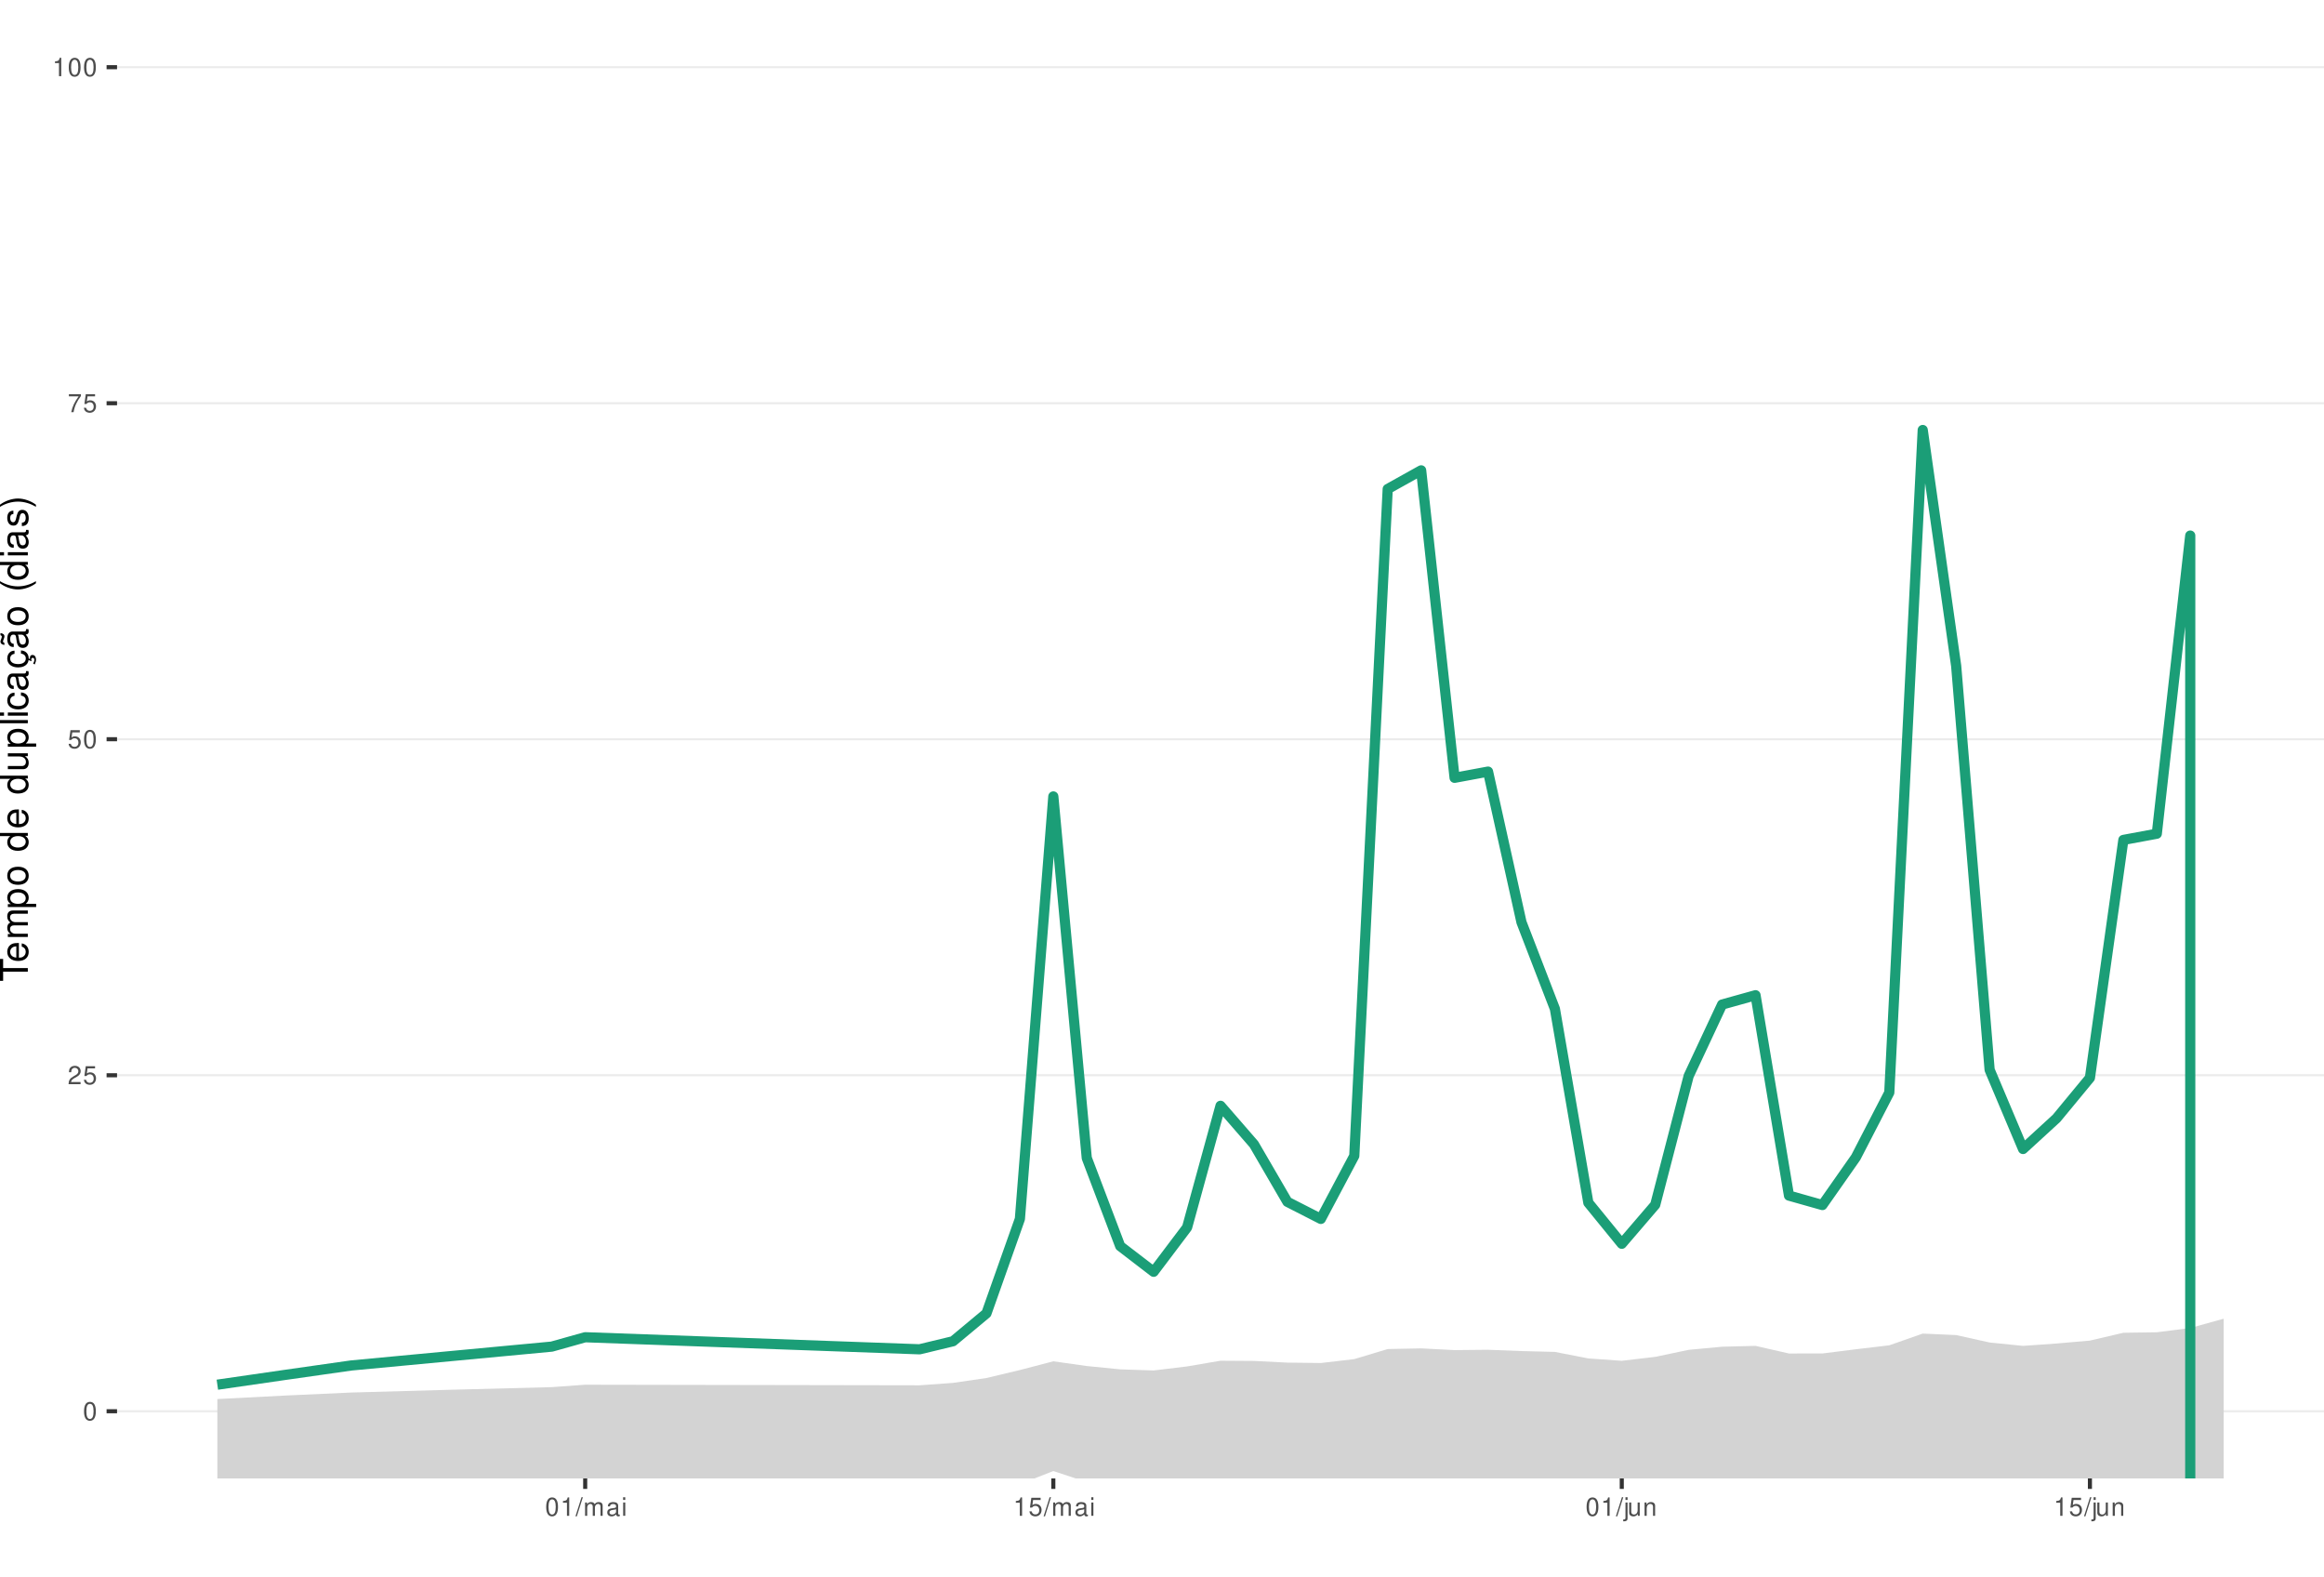
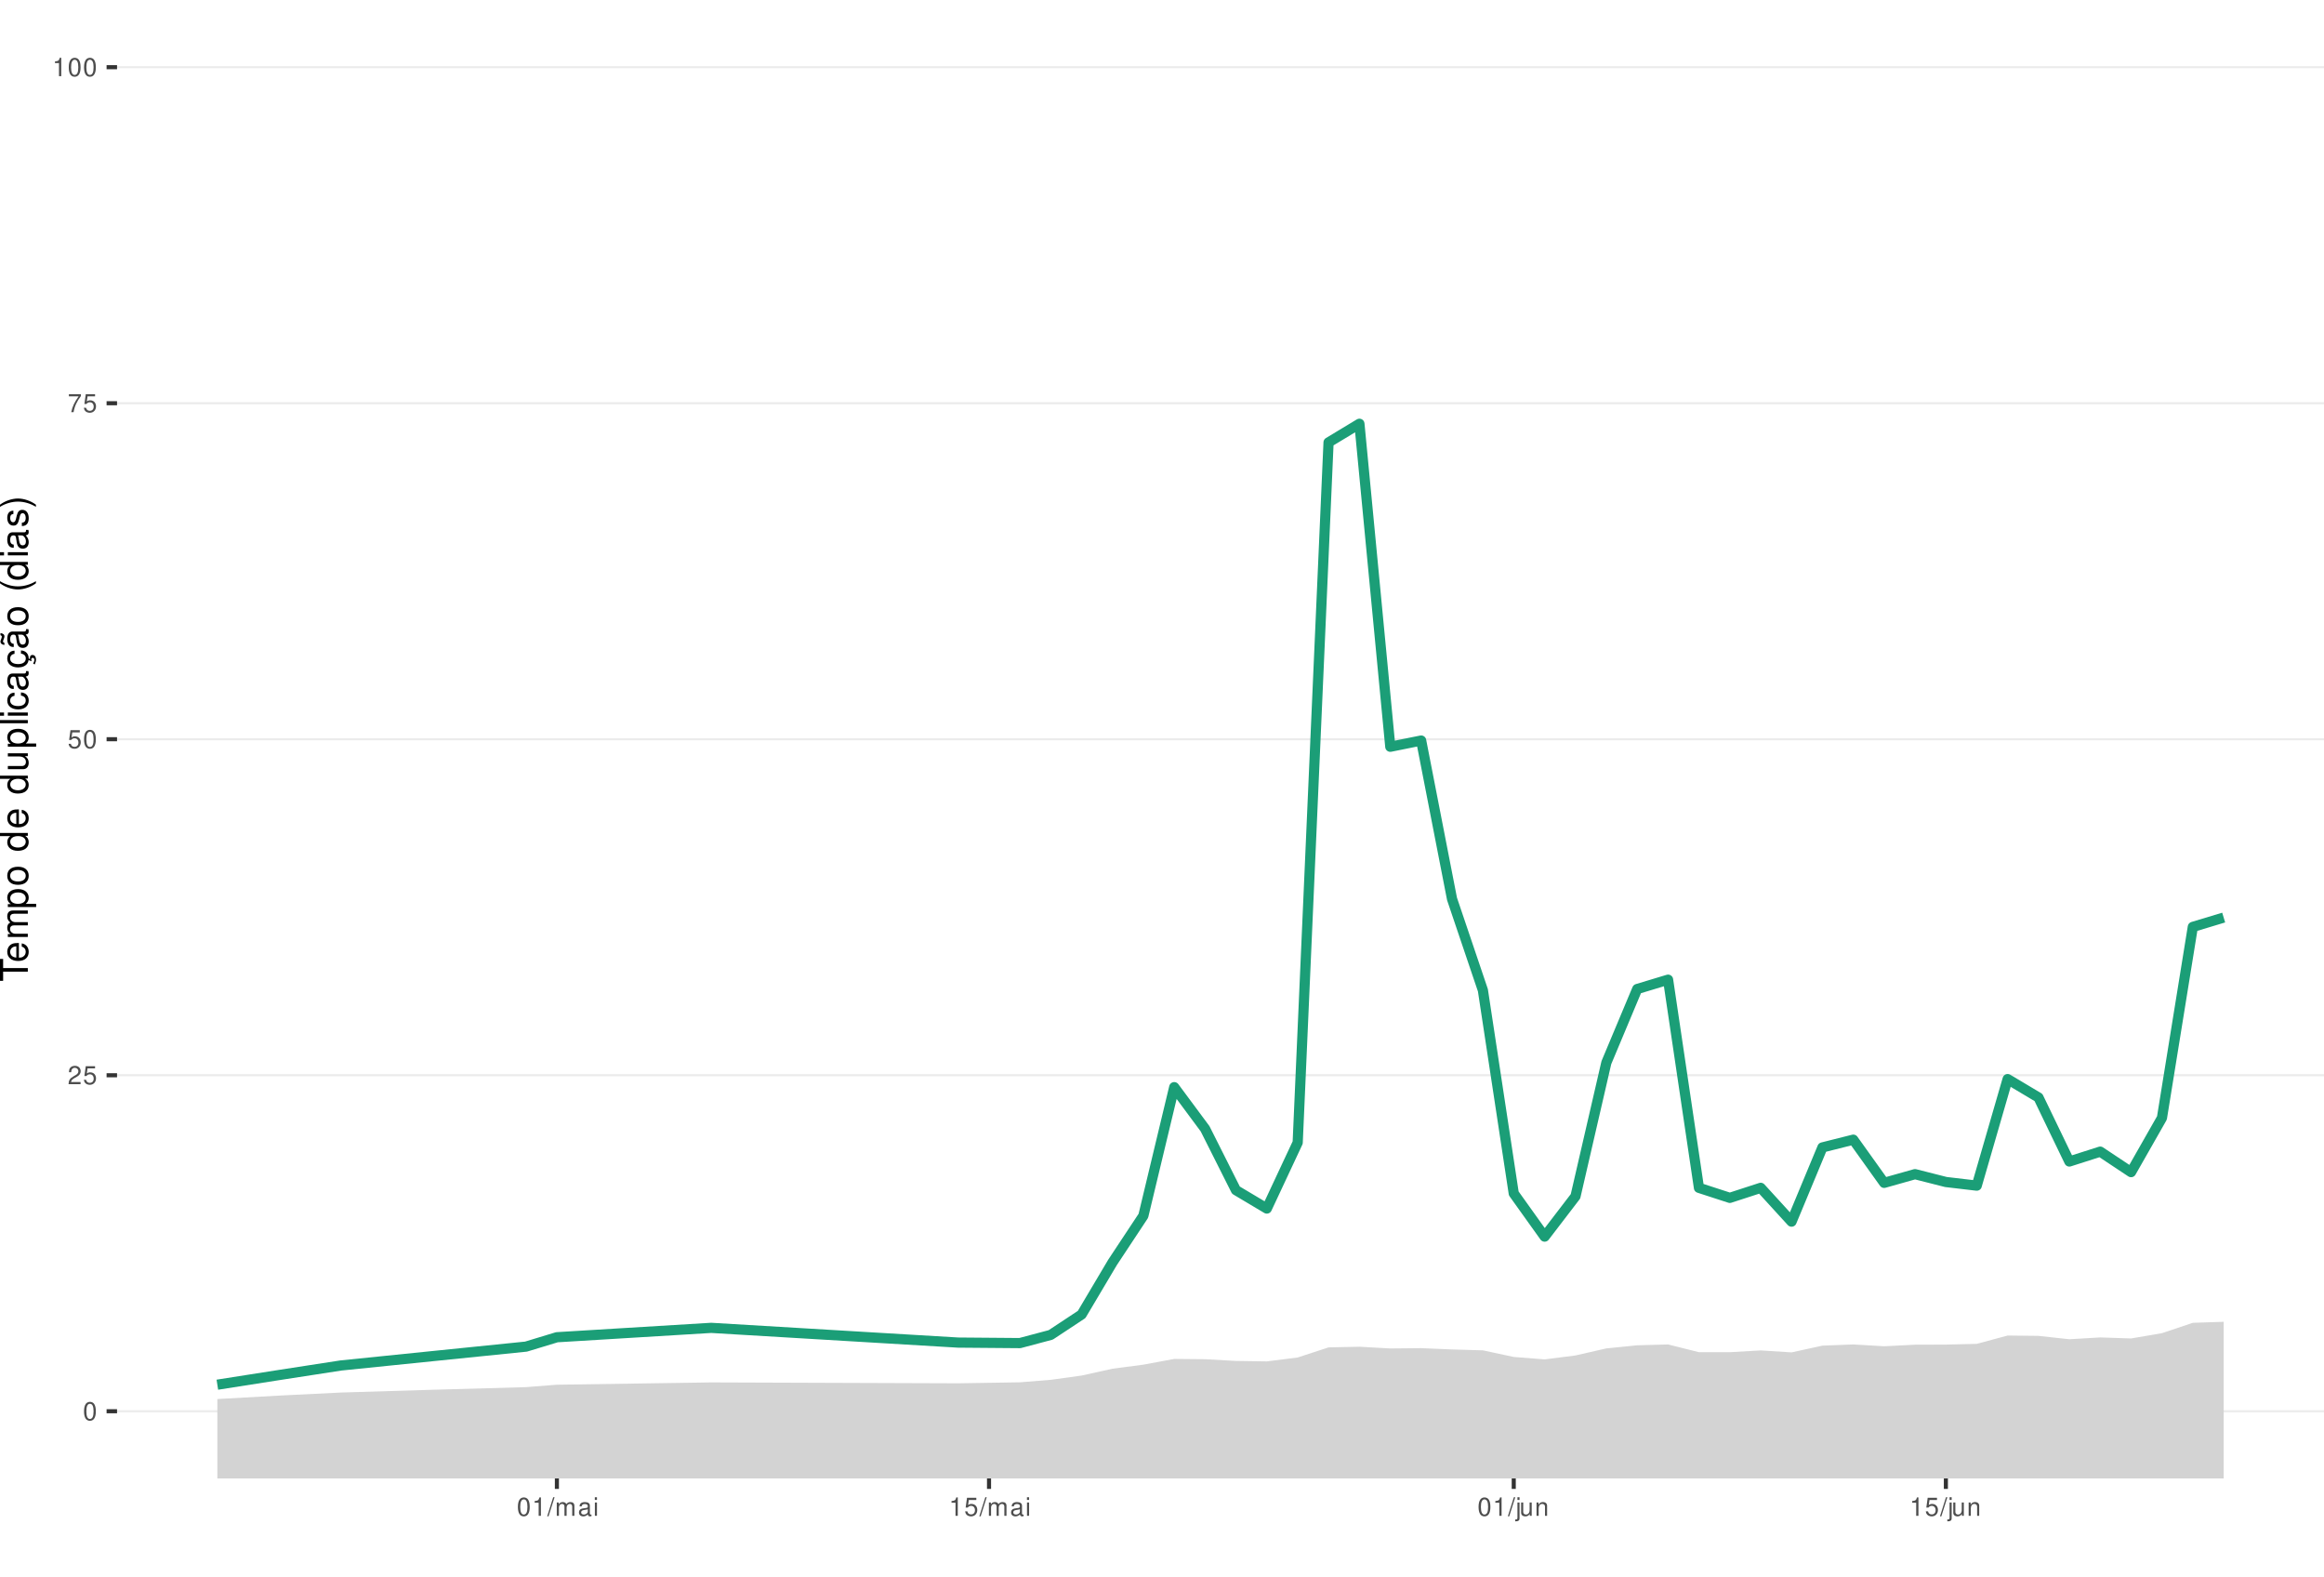
<svg xmlns="http://www.w3.org/2000/svg" xmlns:xlink="http://www.w3.org/1999/xlink" width="609pt" height="413pt" viewBox="0 0 609 413" version="1.1">
  <defs>
    <g>
      <symbol overflow="visible" id="glyph0-0">
        <path style="stroke:none;" d="" />
      </symbol>
      <symbol overflow="visible" id="glyph0-1">
        <path style="stroke:none;" d="M 1.828 -4.812 C 1.391 -4.812 0.984 -4.609 0.75 -4.281 C 0.438 -3.859 0.281 -3.219 0.281 -2.328 C 0.281 -0.703 0.812 0.156 1.828 0.156 C 2.828 0.156 3.375 -0.703 3.375 -2.297 C 3.375 -3.219 3.234 -3.844 2.922 -4.281 C 2.672 -4.625 2.281 -4.812 1.828 -4.812 Z M 1.828 -4.297 C 2.469 -4.297 2.781 -3.641 2.781 -2.344 C 2.781 -0.969 2.469 -0.328 1.812 -0.328 C 1.203 -0.328 0.891 -1 0.891 -2.328 C 0.891 -3.641 1.203 -4.297 1.828 -4.297 Z M 1.828 -4.297 " />
      </symbol>
      <symbol overflow="visible" id="glyph0-2">
        <path style="stroke:none;" d="M 3.375 -0.578 L 0.891 -0.578 C 0.938 -0.984 1.156 -1.234 1.734 -1.578 L 2.406 -1.953 C 3.062 -2.328 3.406 -2.812 3.406 -3.406 C 3.406 -3.812 3.234 -4.188 2.969 -4.438 C 2.688 -4.688 2.344 -4.812 1.891 -4.812 C 1.297 -4.812 0.844 -4.594 0.578 -4.188 C 0.422 -3.938 0.344 -3.641 0.328 -3.141 L 0.922 -3.141 C 0.938 -3.469 0.984 -3.672 1.062 -3.828 C 1.219 -4.125 1.516 -4.297 1.875 -4.297 C 2.406 -4.297 2.797 -3.906 2.797 -3.391 C 2.797 -3.016 2.578 -2.672 2.156 -2.438 L 1.547 -2.078 C 0.562 -1.516 0.281 -1.062 0.219 0 L 3.375 0 Z M 3.375 -0.578 " />
      </symbol>
      <symbol overflow="visible" id="glyph0-3">
        <path style="stroke:none;" d="M 3.172 -4.719 L 0.734 -4.719 L 0.375 -2.156 L 0.922 -2.156 C 1.188 -2.469 1.422 -2.594 1.797 -2.594 C 2.422 -2.594 2.812 -2.156 2.812 -1.453 C 2.812 -0.781 2.422 -0.359 1.781 -0.359 C 1.266 -0.359 0.953 -0.625 0.812 -1.156 L 0.234 -1.156 C 0.312 -0.766 0.375 -0.578 0.516 -0.406 C 0.781 -0.047 1.266 0.156 1.797 0.156 C 2.75 0.156 3.422 -0.547 3.422 -1.531 C 3.422 -2.469 2.797 -3.109 1.891 -3.109 C 1.562 -3.109 1.297 -3.016 1.016 -2.828 L 1.203 -4.141 L 3.172 -4.141 Z M 3.172 -4.719 " />
      </symbol>
      <symbol overflow="visible" id="glyph0-4">
        <path style="stroke:none;" d="M 3.469 -4.719 L 0.312 -4.719 L 0.312 -4.141 L 2.859 -4.141 C 1.734 -2.531 1.266 -1.547 0.922 0 L 1.547 0 C 1.797 -1.516 2.391 -2.812 3.469 -4.234 Z M 3.469 -4.719 " />
      </symbol>
      <symbol overflow="visible" id="glyph0-5">
        <path style="stroke:none;" d="M 1.719 -3.422 L 1.719 0 L 2.312 0 L 2.312 -4.812 L 1.922 -4.812 C 1.719 -4.078 1.578 -3.969 0.672 -3.859 L 0.672 -3.422 Z M 1.719 -3.422 " />
      </symbol>
      <symbol overflow="visible" id="glyph0-6">
        <path style="stroke:none;" d="M 1.531 -4.859 L -0.047 0.141 L 0.312 0.141 L 1.891 -4.859 Z M 1.531 -4.859 " />
      </symbol>
      <symbol overflow="visible" id="glyph0-7">
        <path style="stroke:none;" d="M 0.469 -3.484 L 0.469 0 L 1.031 0 L 1.031 -2.188 C 1.031 -2.703 1.391 -3.109 1.844 -3.109 C 2.25 -3.109 2.484 -2.844 2.484 -2.406 L 2.484 0 L 3.047 0 L 3.047 -2.188 C 3.047 -2.703 3.422 -3.109 3.875 -3.109 C 4.266 -3.109 4.516 -2.844 4.516 -2.406 L 4.516 0 L 5.078 0 L 5.078 -2.609 C 5.078 -3.234 4.719 -3.594 4.062 -3.594 C 3.594 -3.594 3.312 -3.453 2.984 -3.062 C 2.781 -3.422 2.5 -3.594 2.047 -3.594 C 1.578 -3.594 1.266 -3.422 0.984 -3 L 0.984 -3.484 Z M 0.469 -3.484 " />
      </symbol>
      <symbol overflow="visible" id="glyph0-8">
        <path style="stroke:none;" d="M 3.562 -0.328 C 3.5 -0.312 3.469 -0.312 3.438 -0.312 C 3.25 -0.312 3.141 -0.406 3.141 -0.578 L 3.141 -2.641 C 3.141 -3.25 2.688 -3.594 1.828 -3.594 C 1.312 -3.594 0.906 -3.438 0.672 -3.188 C 0.516 -3 0.453 -2.797 0.438 -2.453 L 0.984 -2.453 C 1.031 -2.875 1.297 -3.078 1.812 -3.078 C 2.312 -3.078 2.594 -2.891 2.594 -2.562 L 2.594 -2.406 C 2.578 -2.172 2.469 -2.078 2.016 -2.031 C 1.219 -1.922 1.109 -1.891 0.891 -1.812 C 0.484 -1.641 0.281 -1.328 0.281 -0.875 C 0.281 -0.25 0.719 0.156 1.422 0.156 C 1.859 0.156 2.219 0 2.609 -0.359 C 2.656 0 2.828 0.156 3.188 0.156 C 3.297 0.156 3.375 0.141 3.562 0.094 Z M 2.594 -1.094 C 2.594 -0.906 2.531 -0.797 2.375 -0.641 C 2.141 -0.438 1.875 -0.328 1.547 -0.328 C 1.109 -0.328 0.859 -0.547 0.859 -0.891 C 0.859 -1.266 1.094 -1.438 1.703 -1.531 C 2.297 -1.609 2.406 -1.641 2.594 -1.719 Z M 2.594 -1.094 " />
      </symbol>
      <symbol overflow="visible" id="glyph0-9">
        <path style="stroke:none;" d="M 1 -3.484 L 0.453 -3.484 L 0.453 0 L 1 0 Z M 1 -4.859 L 0.438 -4.859 L 0.438 -4.156 L 1 -4.156 Z M 1 -4.859 " />
      </symbol>
      <symbol overflow="visible" id="glyph0-10">
        <path style="stroke:none;" d="M 0.469 -3.484 L 0.469 0.5 C 0.469 0.859 0.359 0.969 0.016 0.969 C -0.031 0.969 -0.047 0.969 -0.125 0.953 L -0.125 1.438 C -0.047 1.438 -0.016 1.453 0.062 1.453 C 0.688 1.453 1.016 1.203 1.016 0.719 L 1.016 -3.484 Z M 1.016 -4.859 L 0.469 -4.859 L 0.469 -4.156 L 1.016 -4.156 Z M 1.016 -4.859 " />
      </symbol>
      <symbol overflow="visible" id="glyph0-11">
        <path style="stroke:none;" d="M 3.203 0 L 3.203 -3.484 L 2.656 -3.484 L 2.656 -1.516 C 2.656 -0.797 2.281 -0.328 1.703 -0.328 C 1.266 -0.328 0.984 -0.594 0.984 -1.016 L 0.984 -3.484 L 0.438 -3.484 L 0.438 -0.797 C 0.438 -0.219 0.859 0.156 1.547 0.156 C 2.062 0.156 2.391 -0.031 2.703 -0.484 L 2.703 0 Z M 3.203 0 " />
      </symbol>
      <symbol overflow="visible" id="glyph0-12">
        <path style="stroke:none;" d="M 0.469 -3.484 L 0.469 0 L 1.031 0 L 1.031 -1.922 C 1.031 -2.641 1.391 -3.109 1.969 -3.109 C 2.406 -3.109 2.688 -2.828 2.688 -2.422 L 2.688 0 L 3.234 0 L 3.234 -2.641 C 3.234 -3.219 2.812 -3.594 2.141 -3.594 C 1.625 -3.594 1.281 -3.391 0.984 -2.906 L 0.984 -3.484 Z M 0.469 -3.484 " />
      </symbol>
      <symbol overflow="visible" id="glyph1-0">
        <path style="stroke:none;" d="" />
      </symbol>
      <symbol overflow="visible" id="glyph1-1">
        <path style="stroke:none;" d="M -6.469 -3.547 L -6.469 -5.938 L -7.297 -5.938 L -7.297 -0.203 L -6.469 -0.203 L -6.469 -2.609 L 0 -2.609 L 0 -3.547 Z M -6.469 -3.547 " />
      </symbol>
      <symbol overflow="visible" id="glyph1-2">
        <path style="stroke:none;" d="M -2.344 -5.125 C -3.141 -5.125 -3.625 -5.062 -4.016 -4.922 C -4.875 -4.578 -5.391 -3.781 -5.391 -2.797 C -5.391 -1.344 -4.281 -0.406 -2.547 -0.406 C -0.812 -0.406 0.234 -1.297 0.234 -2.781 C 0.234 -3.984 -0.453 -4.812 -1.594 -5.016 L -1.594 -4.188 C -0.906 -3.953 -0.547 -3.484 -0.547 -2.812 C -0.547 -2.281 -0.781 -1.828 -1.219 -1.547 C -1.516 -1.344 -1.812 -1.281 -2.344 -1.266 Z M -3.016 -1.297 C -3.984 -1.359 -4.625 -1.953 -4.625 -2.797 C -4.625 -3.641 -3.953 -4.234 -3.016 -4.234 Z M -3.016 -1.297 " />
      </symbol>
      <symbol overflow="visible" id="glyph1-3">
        <path style="stroke:none;" d="M -5.234 -0.703 L 0 -0.703 L 0 -1.547 L -3.297 -1.547 C -4.047 -1.547 -4.656 -2.094 -4.656 -2.766 C -4.656 -3.391 -4.281 -3.734 -3.609 -3.734 L 0 -3.734 L 0 -4.578 L -3.297 -4.578 C -4.047 -4.578 -4.656 -5.125 -4.656 -5.812 C -4.656 -6.422 -4.266 -6.781 -3.609 -6.781 L 0 -6.781 L 0 -7.625 L -3.938 -7.625 C -4.875 -7.625 -5.391 -7.078 -5.391 -6.094 C -5.391 -5.406 -5.188 -4.984 -4.594 -4.484 C -5.156 -4.188 -5.391 -3.766 -5.391 -3.078 C -5.391 -2.375 -5.125 -1.906 -4.5 -1.469 L -5.234 -1.469 Z M -5.234 -0.703 " />
      </symbol>
      <symbol overflow="visible" id="glyph1-4">
        <path style="stroke:none;" d="M 2.188 -0.547 L 2.188 -1.375 L -0.547 -1.375 C -0.016 -1.812 0.234 -2.312 0.234 -2.984 C 0.234 -4.344 -0.859 -5.234 -2.531 -5.234 C -4.297 -5.234 -5.391 -4.375 -5.391 -2.984 C -5.391 -2.266 -5.062 -1.703 -4.453 -1.312 L -5.234 -1.312 L -5.234 -0.547 Z M -4.609 -2.844 C -4.609 -3.766 -3.797 -4.359 -2.547 -4.359 C -1.359 -4.359 -0.547 -3.75 -0.547 -2.844 C -0.547 -1.953 -1.344 -1.375 -2.578 -1.375 C -3.812 -1.375 -4.609 -1.953 -4.609 -2.844 Z M -4.609 -2.844 " />
      </symbol>
      <symbol overflow="visible" id="glyph1-5">
        <path style="stroke:none;" d="M -5.391 -2.719 C -5.391 -1.234 -4.344 -0.359 -2.578 -0.359 C -0.812 -0.359 0.234 -1.234 0.234 -2.734 C 0.234 -4.203 -0.812 -5.094 -2.547 -5.094 C -4.359 -5.094 -5.391 -4.234 -5.391 -2.719 Z M -4.625 -2.734 C -4.625 -3.672 -3.844 -4.234 -2.547 -4.234 C -1.312 -4.234 -0.547 -3.656 -0.547 -2.734 C -0.547 -1.797 -1.312 -1.234 -2.578 -1.234 C -3.844 -1.234 -4.625 -1.797 -4.625 -2.734 Z M -4.625 -2.734 " />
      </symbol>
      <symbol overflow="visible" id="glyph1-6">
        <path style="stroke:none;" d="" />
      </symbol>
      <symbol overflow="visible" id="glyph1-7">
        <path style="stroke:none;" d="M -7.297 -4.953 L -7.297 -4.125 L -4.578 -4.125 C -5.109 -3.766 -5.391 -3.203 -5.391 -2.516 C -5.391 -1.156 -4.297 -0.266 -2.625 -0.266 C -0.859 -0.266 0.234 -1.125 0.234 -2.547 C 0.234 -3.266 -0.047 -3.766 -0.688 -4.203 L 0 -4.203 L 0 -4.953 Z M -4.609 -2.656 C -4.609 -3.547 -3.812 -4.125 -2.562 -4.125 C -1.344 -4.125 -0.547 -3.547 -0.547 -2.656 C -0.547 -1.734 -1.359 -1.125 -2.578 -1.125 C -3.797 -1.125 -4.609 -1.734 -4.609 -2.656 Z M -4.609 -2.656 " />
      </symbol>
      <symbol overflow="visible" id="glyph1-8">
        <path style="stroke:none;" d="M 0 -4.812 L -5.234 -4.812 L -5.234 -3.984 L -2.266 -3.984 C -1.203 -3.984 -0.5 -3.438 -0.5 -2.562 C -0.5 -1.906 -0.906 -1.484 -1.531 -1.484 L -5.234 -1.484 L -5.234 -0.656 L -1.203 -0.656 C -0.328 -0.656 0.234 -1.297 0.234 -2.312 C 0.234 -3.094 -0.047 -3.578 -0.734 -4.062 L 0 -4.062 Z M 0 -4.812 " />
      </symbol>
      <symbol overflow="visible" id="glyph1-9">
        <path style="stroke:none;" d="M -7.297 -1.516 L -7.297 -0.688 L 0 -0.688 L 0 -1.516 Z M -7.297 -1.516 " />
      </symbol>
      <symbol overflow="visible" id="glyph1-10">
        <path style="stroke:none;" d="M -5.234 -1.5 L -5.234 -0.672 L 0 -0.672 L 0 -1.5 Z M -7.297 -1.5 L -7.297 -0.656 L -6.234 -0.656 L -6.234 -1.5 Z M -7.297 -1.5 " />
      </symbol>
      <symbol overflow="visible" id="glyph1-11">
        <path style="stroke:none;" d="M -3.484 -4.703 C -3.984 -4.672 -4.312 -4.562 -4.609 -4.359 C -5.094 -4 -5.391 -3.375 -5.391 -2.641 C -5.391 -1.219 -4.266 -0.312 -2.531 -0.312 C -0.844 -0.312 0.234 -1.203 0.234 -2.625 C 0.234 -3.875 -0.516 -4.672 -1.797 -4.766 L -1.797 -3.938 C -0.953 -3.797 -0.547 -3.359 -0.547 -2.656 C -0.547 -1.734 -1.297 -1.188 -2.531 -1.188 C -3.844 -1.188 -4.625 -1.719 -4.625 -2.625 C -4.625 -3.328 -4.203 -3.766 -3.484 -3.875 Z M -3.484 -4.703 " />
      </symbol>
      <symbol overflow="visible" id="glyph1-12">
        <path style="stroke:none;" d="M -0.484 -5.344 C -0.469 -5.266 -0.469 -5.219 -0.469 -5.172 C -0.469 -4.875 -0.625 -4.719 -0.875 -4.719 L -3.953 -4.719 C -4.891 -4.719 -5.391 -4.047 -5.391 -2.75 C -5.391 -1.984 -5.172 -1.375 -4.781 -1.016 C -4.516 -0.766 -4.203 -0.672 -3.688 -0.656 L -3.688 -1.484 C -4.328 -1.562 -4.625 -1.938 -4.625 -2.719 C -4.625 -3.484 -4.344 -3.891 -3.844 -3.891 L -3.625 -3.891 C -3.266 -3.875 -3.125 -3.703 -3.047 -3.016 C -2.891 -1.844 -2.844 -1.656 -2.719 -1.344 C -2.453 -0.734 -2 -0.422 -1.312 -0.422 C -0.375 -0.422 0.234 -1.078 0.234 -2.141 C 0.234 -2.797 0 -3.328 -0.547 -3.922 C 0 -3.984 0.234 -4.234 0.234 -4.781 C 0.234 -4.953 0.203 -5.062 0.141 -5.344 Z M -1.656 -3.891 C -1.375 -3.891 -1.203 -3.812 -0.969 -3.562 C -0.656 -3.219 -0.5 -2.812 -0.5 -2.312 C -0.5 -1.672 -0.812 -1.297 -1.344 -1.297 C -1.891 -1.297 -2.172 -1.656 -2.297 -2.547 C -2.422 -3.438 -2.453 -3.609 -2.594 -3.891 Z M -1.656 -3.891 " />
      </symbol>
      <symbol overflow="visible" id="glyph1-13">
        <path style="stroke:none;" d="M 0.234 -2.641 C 0.234 -3.875 -0.547 -4.703 -1.797 -4.766 L -1.797 -3.938 C -0.953 -3.797 -0.531 -3.359 -0.531 -2.656 C -0.531 -1.734 -1.281 -1.188 -2.516 -1.188 C -3.844 -1.188 -4.625 -1.719 -4.625 -2.625 C -4.625 -3.328 -4.203 -3.766 -3.484 -3.875 L -3.484 -4.703 C -3.984 -4.672 -4.312 -4.562 -4.609 -4.359 C -5.094 -4 -5.391 -3.375 -5.391 -2.641 C -5.391 -1.219 -4.266 -0.312 -2.531 -0.312 C -1.469 -0.312 -0.625 -0.672 -0.156 -1.312 C 0.047 -1.594 0.125 -1.812 0.203 -2.25 L 0.922 -1.938 L 0.984 -2.062 C 0.938 -2.188 0.906 -2.25 0.906 -2.375 C 0.906 -2.656 1.047 -2.828 1.281 -2.828 C 1.547 -2.828 1.734 -2.594 1.734 -2.297 C 1.734 -2.031 1.672 -1.844 1.438 -1.406 L 1.406 -1.312 L 1.812 -1.094 C 2.078 -1.75 2.141 -1.953 2.141 -2.344 C 2.141 -3.109 1.781 -3.578 1.203 -3.578 C 0.781 -3.578 0.547 -3.297 0.547 -2.797 C 0.547 -2.703 0.547 -2.641 0.562 -2.516 Z M 0.234 -2.641 " />
      </symbol>
      <symbol overflow="visible" id="glyph1-14">
        <path style="stroke:none;" d="M -0.484 -5.344 C -0.469 -5.266 -0.469 -5.219 -0.469 -5.172 C -0.469 -4.875 -0.625 -4.719 -0.875 -4.719 L -3.953 -4.719 C -4.891 -4.719 -5.391 -4.047 -5.391 -2.75 C -5.391 -1.984 -5.172 -1.375 -4.781 -1.016 C -4.516 -0.766 -4.203 -0.672 -3.688 -0.656 L -3.688 -1.484 C -4.328 -1.562 -4.625 -1.938 -4.625 -2.719 C -4.625 -3.484 -4.344 -3.891 -3.844 -3.891 L -3.625 -3.891 C -3.266 -3.875 -3.125 -3.703 -3.047 -3.016 C -2.891 -1.844 -2.844 -1.656 -2.719 -1.344 C -2.453 -0.734 -2 -0.422 -1.312 -0.422 C -0.375 -0.422 0.234 -1.078 0.234 -2.141 C 0.234 -2.797 0 -3.328 -0.547 -3.922 C 0 -3.984 0.234 -4.234 0.234 -4.781 C 0.234 -4.953 0.203 -5.062 0.141 -5.344 Z M -1.656 -3.891 C -1.375 -3.891 -1.203 -3.812 -0.969 -3.562 C -0.656 -3.219 -0.5 -2.812 -0.5 -2.312 C -0.5 -1.672 -0.812 -1.297 -1.344 -1.297 C -1.891 -1.297 -2.172 -1.656 -2.297 -2.547 C -2.422 -3.438 -2.453 -3.609 -2.594 -3.891 Z M -7.172 -3.75 C -6.922 -3.672 -6.812 -3.547 -6.812 -3.375 C -6.812 -3.25 -6.875 -2.984 -6.984 -2.734 C -7.156 -2.312 -7.172 -2.25 -7.172 -2.047 C -7.172 -1.594 -6.797 -1.297 -6.141 -1.188 L -6.141 -1.766 C -6.375 -1.812 -6.5 -1.938 -6.5 -2.094 C -6.5 -2.203 -6.469 -2.344 -6.375 -2.578 C -6.156 -3.156 -6.125 -3.234 -6.125 -3.438 C -6.125 -3.922 -6.484 -4.219 -7.172 -4.312 Z M -7.172 -3.75 " />
      </symbol>
      <symbol overflow="visible" id="glyph1-15">
        <path style="stroke:none;" d="M -7.297 -2.359 C -5.984 -1.359 -4.156 -0.734 -2.594 -0.734 C -1.016 -0.734 0.812 -1.359 2.125 -2.359 L 2.125 -2.906 C 0.688 -2.031 -0.984 -1.547 -2.594 -1.547 C -4.188 -1.547 -5.875 -2.031 -7.297 -2.906 Z M -7.297 -2.359 " />
      </symbol>
      <symbol overflow="visible" id="glyph1-16">
        <path style="stroke:none;" d="M -3.781 -4.375 C -4.812 -4.375 -5.391 -3.688 -5.391 -2.484 C -5.391 -1.266 -4.766 -0.469 -3.797 -0.469 C -2.969 -0.469 -2.578 -0.891 -2.281 -2.125 L -2.094 -2.906 C -1.953 -3.484 -1.734 -3.719 -1.375 -3.719 C -0.875 -3.719 -0.547 -3.234 -0.547 -2.5 C -0.547 -2.047 -0.672 -1.672 -0.891 -1.453 C -1.047 -1.328 -1.188 -1.266 -1.562 -1.219 L -1.562 -0.344 C -0.344 -0.375 0.234 -1.062 0.234 -2.438 C 0.234 -3.75 -0.422 -4.594 -1.438 -4.594 C -2.203 -4.594 -2.641 -4.156 -2.891 -3.109 L -3.078 -2.312 C -3.234 -1.625 -3.453 -1.344 -3.828 -1.344 C -4.312 -1.344 -4.625 -1.766 -4.625 -2.453 C -4.625 -3.125 -4.328 -3.484 -3.781 -3.5 Z M -3.781 -4.375 " />
      </symbol>
      <symbol overflow="visible" id="glyph1-17">
        <path style="stroke:none;" d="M 2.125 -0.938 C 0.812 -1.938 -1.016 -2.562 -2.578 -2.562 C -4.156 -2.562 -5.984 -1.938 -7.297 -0.938 L -7.297 -0.375 C -5.859 -1.266 -4.188 -1.75 -2.578 -1.75 C -0.984 -1.75 0.703 -1.266 2.125 -0.375 Z M 2.125 -0.938 " />
      </symbol>
    </g>
    <clipPath id="clip1">
      <path d="M 30.672 0 L 609 0 L 609 387.328 L 30.672 387.328 Z M 30.672 0 " />
    </clipPath>
    <clipPath id="clip2">
      <path d="M 30.672 369 L 609 369 L 609 370 L 30.672 370 Z M 30.672 369 " />
    </clipPath>
    <clipPath id="clip3">
      <path d="M 30.672 281 L 609 281 L 609 282 L 30.672 282 Z M 30.672 281 " />
    </clipPath>
    <clipPath id="clip4">
      <path d="M 30.672 193 L 609 193 L 609 194 L 30.672 194 Z M 30.672 193 " />
    </clipPath>
    <clipPath id="clip5">
      <path d="M 30.672 105 L 609 105 L 609 106 L 30.672 106 Z M 30.672 105 " />
    </clipPath>
    <clipPath id="clip6">
      <path d="M 30.672 17 L 609 17 L 609 18 L 30.672 18 Z M 30.672 17 " />
    </clipPath>
    <clipPath id="clip7">
-       <path d="M 56 345 L 583 345 L 583 387.328 L 56 387.328 Z M 56 345 " />
-     </clipPath>
-     <clipPath id="clip8">
-       <path d="M 55 111 L 576 111 L 576 387.328 L 55 387.328 Z M 55 111 " />
+       <path d="M 56 346 L 583 346 L 583 387.328 L 56 387.328 Z M 56 346 " />
    </clipPath>
  </defs>
  <g id="surface51">
    <rect x="0" y="0" width="609" height="413" style="fill:rgb(100%,100%,100%);fill-opacity:1;stroke:none;" />
    <rect x="0" y="0" width="609" height="413" style="fill:rgb(100%,100%,100%);fill-opacity:1;stroke:none;" />
    <path style="fill:none;stroke-width:1.067;stroke-linecap:round;stroke-linejoin:round;stroke:rgb(100%,100%,100%);stroke-opacity:1;stroke-miterlimit:10;" d="M 0 413 L 609 413 L 609 0 L 0 0 Z M 0 413 " />
    <g clip-path="url(#clip1)" clip-rule="nonzero">
      <path style=" stroke:none;fill-rule:nonzero;fill:rgb(100%,100%,100%);fill-opacity:1;" d="M 30.672 387.328 L 609 387.328 L 609 0 L 30.672 0 Z M 30.672 387.328 " />
    </g>
    <g clip-path="url(#clip2)" clip-rule="nonzero">
      <path style="fill:none;stroke-width:0.533;stroke-linecap:butt;stroke-linejoin:round;stroke:rgb(92.157%,92.157%,92.157%);stroke-opacity:1;stroke-miterlimit:10;" d="M 30.672 369.723 L 609 369.723 " />
    </g>
    <g clip-path="url(#clip3)" clip-rule="nonzero">
      <path style="fill:none;stroke-width:0.533;stroke-linecap:butt;stroke-linejoin:round;stroke:rgb(92.157%,92.157%,92.157%);stroke-opacity:1;stroke-miterlimit:10;" d="M 30.672 281.695 L 609 281.695 " />
    </g>
    <g clip-path="url(#clip4)" clip-rule="nonzero">
      <path style="fill:none;stroke-width:0.533;stroke-linecap:butt;stroke-linejoin:round;stroke:rgb(92.157%,92.157%,92.157%);stroke-opacity:1;stroke-miterlimit:10;" d="M 30.672 193.664 L 609 193.664 " />
    </g>
    <g clip-path="url(#clip5)" clip-rule="nonzero">
      <path style="fill:none;stroke-width:0.533;stroke-linecap:butt;stroke-linejoin:round;stroke:rgb(92.157%,92.157%,92.157%);stroke-opacity:1;stroke-miterlimit:10;" d="M 30.672 105.637 L 609 105.637 " />
    </g>
    <g clip-path="url(#clip6)" clip-rule="nonzero">
      <path style="fill:none;stroke-width:0.533;stroke-linecap:butt;stroke-linejoin:round;stroke:rgb(92.157%,92.157%,92.157%);stroke-opacity:1;stroke-miterlimit:10;" d="M 30.672 17.605 L 609 17.605 " />
    </g>
    <g clip-path="url(#clip7)" clip-rule="nonzero">
-       <path style=" stroke:none;fill-rule:nonzero;fill:rgb(82.745%,82.745%,82.745%);fill-opacity:1;" d="M 74.133 413 L 74.484 411.449 L 92.008 401.605 L 118.297 398.086 L 144.586 396.473 L 153.348 395.676 L 228.738 413 L 246.984 413 L 249.734 411.715 L 258.496 397.734 L 267.262 388.824 L 276.023 385.387 L 284.785 388.285 L 293.547 392.273 L 302.309 395.855 L 311.074 392.887 L 319.836 389.609 L 328.598 391.004 L 337.359 393.719 L 346.125 395.312 L 354.887 392.949 L 363.648 388.582 L 372.41 388.758 L 381.172 389.613 L 389.938 389.699 L 398.699 390.699 L 407.461 391.844 L 416.223 397.984 L 424.984 403.348 L 433.75 400.07 L 442.512 395.211 L 451.273 394.559 L 460.035 394.777 L 468.801 402.523 L 477.562 404.406 L 486.324 401.617 L 495.086 399.305 L 503.848 393.922 L 512.613 394.844 L 521.375 399.98 L 530.137 404.035 L 538.898 402.883 L 547.66 401.969 L 556.426 398.129 L 565.188 398.254 L 573.949 396.688 L 582.711 393.973 L 582.711 345.477 L 573.949 347.91 L 565.188 349.031 L 556.426 349.16 L 547.66 351.211 L 538.898 351.977 L 530.137 352.598 L 521.375 351.711 L 512.613 349.766 L 503.848 349.375 L 495.086 352.449 L 486.324 353.484 L 477.562 354.586 L 468.801 354.594 L 460.035 352.594 L 451.273 352.816 L 442.512 353.633 L 433.75 355.473 L 424.984 356.504 L 416.223 355.887 L 407.461 354.176 L 398.699 353.953 L 389.938 353.617 L 381.172 353.703 L 372.41 353.25 L 363.648 353.426 L 354.887 356.062 L 346.125 357.086 L 337.359 356.98 L 328.598 356.543 L 319.836 356.484 L 311.074 357.98 L 302.309 359.039 L 293.547 358.746 L 284.785 357.875 L 276.023 356.637 L 267.262 358.922 L 258.496 361.016 L 249.734 362.293 L 240.973 362.926 L 153.348 362.77 L 144.586 363.406 L 118.297 364.086 L 92.008 364.82 L 74.484 365.621 L 56.957 366.527 L 56.957 413 Z M 74.133 413 " />
-     </g>
-     <g clip-path="url(#clip8)" clip-rule="nonzero">
-       <path style="fill:none;stroke-width:2.667;stroke-linecap:butt;stroke-linejoin:round;stroke:rgb(10.588%,61.961%,46.667%);stroke-opacity:1;stroke-miterlimit:10;" d="M 56.957 362.766 L 74.484 360.23 L 92.008 357.734 L 118.297 355.258 L 144.586 352.789 L 153.348 350.332 L 240.973 353.492 L 249.734 351.383 L 258.496 344.086 L 267.262 319.332 L 276.023 208.652 L 284.785 303.375 L 293.547 326.461 L 302.309 333.184 L 311.074 321.574 L 319.836 289.699 L 328.598 299.793 L 337.359 314.855 L 346.125 319.332 L 354.887 302.816 L 363.648 128.105 L 372.41 123.223 L 381.172 203.773 L 389.938 202.145 L 398.699 241.605 L 407.461 264.309 L 416.223 315.098 L 424.984 325.848 L 433.75 315.633 L 442.512 281.887 L 451.273 263.172 L 460.035 260.73 L 468.801 313.227 L 477.562 315.699 L 486.324 303.199 L 495.086 286.227 L 503.848 112.648 L 512.613 174.48 L 521.375 280.262 L 530.137 301.016 L 538.898 292.984 L 547.66 282.375 L 556.426 220.043 L 565.188 218.418 L 573.949 140.309 L 573.949 413 " />
-     </g>
+       <path style=" stroke:none;fill-rule:nonzero;fill:rgb(82.745%,82.745%,82.745%);fill-opacity:1;" d="M 72.812 413 L 73.137 411.449 L 89.312 401.605 L 113.578 398.086 L 137.844 396.473 L 145.934 395.676 L 186.375 395.293 L 251.082 412.246 L 252.086 413 L 279.34 413 L 283.438 406.551 L 291.527 396.113 L 299.613 393.266 L 307.703 390.062 L 315.793 391.43 L 323.879 394.09 L 331.969 395.648 L 340.059 393.34 L 348.145 389.02 L 356.234 389.191 L 364.324 390.039 L 372.41 390.125 L 380.5 391.113 L 388.59 392.246 L 396.676 398.289 L 404.766 403.523 L 412.855 400.344 L 420.941 395.566 L 429.031 394.922 L 437.117 395.133 L 445.207 402.773 L 453.297 404.625 L 461.383 404.934 L 469.473 410.758 L 477.562 404.086 L 485.648 404.34 L 493.738 409.461 L 501.828 409.719 L 509.914 411.699 L 514.797 413 L 518.918 413 L 526.094 406.301 L 534.18 407.863 L 540.445 413 L 567.246 413 L 574.625 406.289 L 582.711 406.539 L 582.711 346.289 L 574.625 346.551 L 566.535 349.266 L 558.445 350.652 L 550.359 350.383 L 542.27 350.859 L 534.18 349.977 L 526.094 349.887 L 518.004 352.066 L 509.914 352.262 L 501.828 352.285 L 493.738 352.699 L 485.648 352.219 L 477.562 352.535 L 469.473 354.301 L 461.383 353.785 L 453.297 354.25 L 445.207 354.25 L 437.117 352.223 L 429.031 352.445 L 420.941 353.258 L 412.855 355.105 L 404.766 356.137 L 396.676 355.5 L 388.59 353.766 L 380.5 353.531 L 372.41 353.191 L 364.324 353.273 L 356.234 352.82 L 348.145 352.992 L 340.059 355.637 L 331.969 356.66 L 323.879 356.543 L 315.793 356.09 L 307.703 356.016 L 299.613 357.516 L 291.527 358.578 L 283.438 360.371 L 275.348 361.488 L 267.262 362.141 L 251.082 362.398 L 186.375 362.168 L 145.934 362.77 L 137.844 363.406 L 113.578 364.086 L 89.312 364.82 L 73.137 365.621 L 56.957 366.527 L 56.957 413 Z M 72.812 413 " />
+     </g>
+     <path style="fill:none;stroke-width:2.667;stroke-linecap:butt;stroke-linejoin:round;stroke:rgb(10.588%,61.961%,46.667%);stroke-opacity:1;stroke-miterlimit:10;" d="M 56.957 362.766 L 73.137 360.23 L 89.312 357.734 L 113.578 355.258 L 137.844 352.789 L 145.934 350.332 L 186.375 347.875 L 251.082 351.734 L 267.262 351.867 L 275.348 349.715 L 283.438 344.371 L 291.527 330.738 L 299.613 318.52 L 307.703 284.816 L 315.793 295.723 L 323.879 311.801 L 331.969 316.617 L 340.059 299.328 L 348.145 115.902 L 356.234 111.02 L 364.324 195.637 L 372.41 194.008 L 380.5 235.504 L 388.59 259.426 L 396.676 312.656 L 404.766 323.969 L 412.855 313.41 L 420.941 278.398 L 429.031 259.102 L 437.117 256.66 L 445.207 311.191 L 453.297 313.82 L 461.383 311.191 L 469.473 320.047 L 477.562 300.605 L 485.648 298.574 L 493.738 309.887 L 501.828 307.609 L 509.914 309.664 L 518.004 310.617 L 526.094 282.703 L 534.18 287.523 L 542.27 304.293 L 550.359 301.707 L 558.445 307.078 L 566.535 292.875 L 574.625 242.828 L 582.711 240.387 " />
    <g style="fill:rgb(30.196%,30.196%,30.196%);fill-opacity:1;">
      <use xlink:href="#glyph0-1" x="21.738" y="372.07" />
    </g>
    <g style="fill:rgb(30.196%,30.196%,30.196%);fill-opacity:1;">
      <use xlink:href="#glyph0-2" x="17.738" y="284.043" />
      <use xlink:href="#glyph0-3" x="21.738" y="284.043" />
    </g>
    <g style="fill:rgb(30.196%,30.196%,30.196%);fill-opacity:1;">
      <use xlink:href="#glyph0-3" x="17.738" y="196.012" />
      <use xlink:href="#glyph0-1" x="21.738" y="196.012" />
    </g>
    <g style="fill:rgb(30.196%,30.196%,30.196%);fill-opacity:1;">
      <use xlink:href="#glyph0-4" x="17.738" y="107.984" />
      <use xlink:href="#glyph0-3" x="21.738" y="107.984" />
    </g>
    <g style="fill:rgb(30.196%,30.196%,30.196%);fill-opacity:1;">
      <use xlink:href="#glyph0-5" x="13.738" y="19.953" />
      <use xlink:href="#glyph0-1" x="17.738" y="19.953" />
      <use xlink:href="#glyph0-1" x="21.738" y="19.953" />
    </g>
    <path style="fill:none;stroke-width:1.067;stroke-linecap:butt;stroke-linejoin:round;stroke:rgb(20%,20%,20%);stroke-opacity:1;stroke-miterlimit:10;" d="M 27.93 369.723 L 30.672 369.723 " />
    <path style="fill:none;stroke-width:1.067;stroke-linecap:butt;stroke-linejoin:round;stroke:rgb(20%,20%,20%);stroke-opacity:1;stroke-miterlimit:10;" d="M 27.93 281.695 L 30.672 281.695 " />
    <path style="fill:none;stroke-width:1.067;stroke-linecap:butt;stroke-linejoin:round;stroke:rgb(20%,20%,20%);stroke-opacity:1;stroke-miterlimit:10;" d="M 27.93 193.664 L 30.672 193.664 " />
    <path style="fill:none;stroke-width:1.067;stroke-linecap:butt;stroke-linejoin:round;stroke:rgb(20%,20%,20%);stroke-opacity:1;stroke-miterlimit:10;" d="M 27.93 105.637 L 30.672 105.637 " />
    <path style="fill:none;stroke-width:1.067;stroke-linecap:butt;stroke-linejoin:round;stroke:rgb(20%,20%,20%);stroke-opacity:1;stroke-miterlimit:10;" d="M 27.93 17.605 L 30.672 17.605 " />
-     <path style="fill:none;stroke-width:1.067;stroke-linecap:butt;stroke-linejoin:round;stroke:rgb(20%,20%,20%);stroke-opacity:1;stroke-miterlimit:10;" d="M 153.348 390.07 L 153.348 387.328 " />
-     <path style="fill:none;stroke-width:1.067;stroke-linecap:butt;stroke-linejoin:round;stroke:rgb(20%,20%,20%);stroke-opacity:1;stroke-miterlimit:10;" d="M 276.023 390.07 L 276.023 387.328 " />
-     <path style="fill:none;stroke-width:1.067;stroke-linecap:butt;stroke-linejoin:round;stroke:rgb(20%,20%,20%);stroke-opacity:1;stroke-miterlimit:10;" d="M 424.984 390.07 L 424.984 387.328 " />
-     <path style="fill:none;stroke-width:1.067;stroke-linecap:butt;stroke-linejoin:round;stroke:rgb(20%,20%,20%);stroke-opacity:1;stroke-miterlimit:10;" d="M 547.66 390.07 L 547.66 387.328 " />
-     <g style="fill:rgb(30.196%,30.196%,30.196%);fill-opacity:1;">
-       <use xlink:href="#glyph0-1" x="142.848" y="397.109" />
-       <use xlink:href="#glyph0-5" x="146.848" y="397.109" />
-       <use xlink:href="#glyph0-6" x="150.848" y="397.109" />
-       <use xlink:href="#glyph0-7" x="152.848" y="397.109" />
-       <use xlink:href="#glyph0-8" x="158.848" y="397.109" />
-       <use xlink:href="#glyph0-9" x="162.848" y="397.109" />
-     </g>
-     <g style="fill:rgb(30.196%,30.196%,30.196%);fill-opacity:1;">
-       <use xlink:href="#glyph0-5" x="265.523" y="397.109" />
-       <use xlink:href="#glyph0-3" x="269.523" y="397.109" />
-       <use xlink:href="#glyph0-6" x="273.523" y="397.109" />
-       <use xlink:href="#glyph0-7" x="275.523" y="397.109" />
-       <use xlink:href="#glyph0-8" x="281.523" y="397.109" />
-       <use xlink:href="#glyph0-9" x="285.523" y="397.109" />
-     </g>
-     <g style="fill:rgb(30.196%,30.196%,30.196%);fill-opacity:1;">
-       <use xlink:href="#glyph0-1" x="415.484" y="397.109" />
-       <use xlink:href="#glyph0-5" x="419.484" y="397.109" />
-       <use xlink:href="#glyph0-6" x="423.484" y="397.109" />
-       <use xlink:href="#glyph0-10" x="425.484" y="397.109" />
-       <use xlink:href="#glyph0-11" x="426.484" y="397.109" />
-       <use xlink:href="#glyph0-12" x="430.484" y="397.109" />
-     </g>
-     <g style="fill:rgb(30.196%,30.196%,30.196%);fill-opacity:1;">
-       <use xlink:href="#glyph0-5" x="538.16" y="397.109" />
-       <use xlink:href="#glyph0-3" x="542.16" y="397.109" />
-       <use xlink:href="#glyph0-6" x="546.16" y="397.109" />
-       <use xlink:href="#glyph0-10" x="548.16" y="397.109" />
-       <use xlink:href="#glyph0-11" x="549.16" y="397.109" />
-       <use xlink:href="#glyph0-12" x="553.16" y="397.109" />
+     <path style="fill:none;stroke-width:1.067;stroke-linecap:butt;stroke-linejoin:round;stroke:rgb(20%,20%,20%);stroke-opacity:1;stroke-miterlimit:10;" d="M 145.934 390.07 L 145.934 387.328 " />
+     <path style="fill:none;stroke-width:1.067;stroke-linecap:butt;stroke-linejoin:round;stroke:rgb(20%,20%,20%);stroke-opacity:1;stroke-miterlimit:10;" d="M 259.172 390.07 L 259.172 387.328 " />
+     <path style="fill:none;stroke-width:1.067;stroke-linecap:butt;stroke-linejoin:round;stroke:rgb(20%,20%,20%);stroke-opacity:1;stroke-miterlimit:10;" d="M 396.676 390.07 L 396.676 387.328 " />
+     <path style="fill:none;stroke-width:1.067;stroke-linecap:butt;stroke-linejoin:round;stroke:rgb(20%,20%,20%);stroke-opacity:1;stroke-miterlimit:10;" d="M 509.914 390.07 L 509.914 387.328 " />
+     <g style="fill:rgb(30.196%,30.196%,30.196%);fill-opacity:1;">
+       <use xlink:href="#glyph0-1" x="135.434" y="397.109" />
+       <use xlink:href="#glyph0-5" x="139.434" y="397.109" />
+       <use xlink:href="#glyph0-6" x="143.434" y="397.109" />
+       <use xlink:href="#glyph0-7" x="145.434" y="397.109" />
+       <use xlink:href="#glyph0-8" x="151.434" y="397.109" />
+       <use xlink:href="#glyph0-9" x="155.434" y="397.109" />
+     </g>
+     <g style="fill:rgb(30.196%,30.196%,30.196%);fill-opacity:1;">
+       <use xlink:href="#glyph0-5" x="248.672" y="397.109" />
+       <use xlink:href="#glyph0-3" x="252.672" y="397.109" />
+       <use xlink:href="#glyph0-6" x="256.672" y="397.109" />
+       <use xlink:href="#glyph0-7" x="258.672" y="397.109" />
+       <use xlink:href="#glyph0-8" x="264.672" y="397.109" />
+       <use xlink:href="#glyph0-9" x="268.672" y="397.109" />
+     </g>
+     <g style="fill:rgb(30.196%,30.196%,30.196%);fill-opacity:1;">
+       <use xlink:href="#glyph0-1" x="387.176" y="397.109" />
+       <use xlink:href="#glyph0-5" x="391.176" y="397.109" />
+       <use xlink:href="#glyph0-6" x="395.176" y="397.109" />
+       <use xlink:href="#glyph0-10" x="397.176" y="397.109" />
+       <use xlink:href="#glyph0-11" x="398.176" y="397.109" />
+       <use xlink:href="#glyph0-12" x="402.176" y="397.109" />
+     </g>
+     <g style="fill:rgb(30.196%,30.196%,30.196%);fill-opacity:1;">
+       <use xlink:href="#glyph0-5" x="500.414" y="397.109" />
+       <use xlink:href="#glyph0-3" x="504.414" y="397.109" />
+       <use xlink:href="#glyph0-6" x="508.414" y="397.109" />
+       <use xlink:href="#glyph0-10" x="510.414" y="397.109" />
+       <use xlink:href="#glyph0-11" x="511.414" y="397.109" />
+       <use xlink:href="#glyph0-12" x="515.414" y="397.109" />
    </g>
    <g style="fill:rgb(0%,0%,0%);fill-opacity:1;">
      <use xlink:href="#glyph1-1" x="7.29" y="257.164" />
      <use xlink:href="#glyph1-2" x="7.29" y="252.164" />
      <use xlink:href="#glyph1-3" x="7.29" y="246.164" />
      <use xlink:href="#glyph1-4" x="7.29" y="238.164" />
      <use xlink:href="#glyph1-5" x="7.29" y="232.164" />
      <use xlink:href="#glyph1-6" x="7.29" y="226.164" />
      <use xlink:href="#glyph1-7" x="7.29" y="223.164" />
      <use xlink:href="#glyph1-2" x="7.29" y="217.164" />
      <use xlink:href="#glyph1-6" x="7.29" y="211.164" />
      <use xlink:href="#glyph1-7" x="7.29" y="208.164" />
      <use xlink:href="#glyph1-8" x="7.29" y="202.164" />
      <use xlink:href="#glyph1-4" x="7.29" y="196.164" />
      <use xlink:href="#glyph1-9" x="7.29" y="190.164" />
      <use xlink:href="#glyph1-10" x="7.29" y="188.164" />
      <use xlink:href="#glyph1-11" x="7.29" y="186.164" />
      <use xlink:href="#glyph1-12" x="7.29" y="181.164" />
      <use xlink:href="#glyph1-13" x="7.29" y="175.164" />
      <use xlink:href="#glyph1-14" x="7.29" y="170.164" />
      <use xlink:href="#glyph1-5" x="7.29" y="164.164" />
      <use xlink:href="#glyph1-6" x="7.29" y="158.164" />
      <use xlink:href="#glyph1-15" x="7.29" y="155.164" />
      <use xlink:href="#glyph1-7" x="7.29" y="152.164" />
      <use xlink:href="#glyph1-10" x="7.29" y="146.164" />
      <use xlink:href="#glyph1-12" x="7.29" y="144.164" />
      <use xlink:href="#glyph1-16" x="7.29" y="138.164" />
      <use xlink:href="#glyph1-17" x="7.29" y="133.164" />
    </g>
  </g>
</svg>
